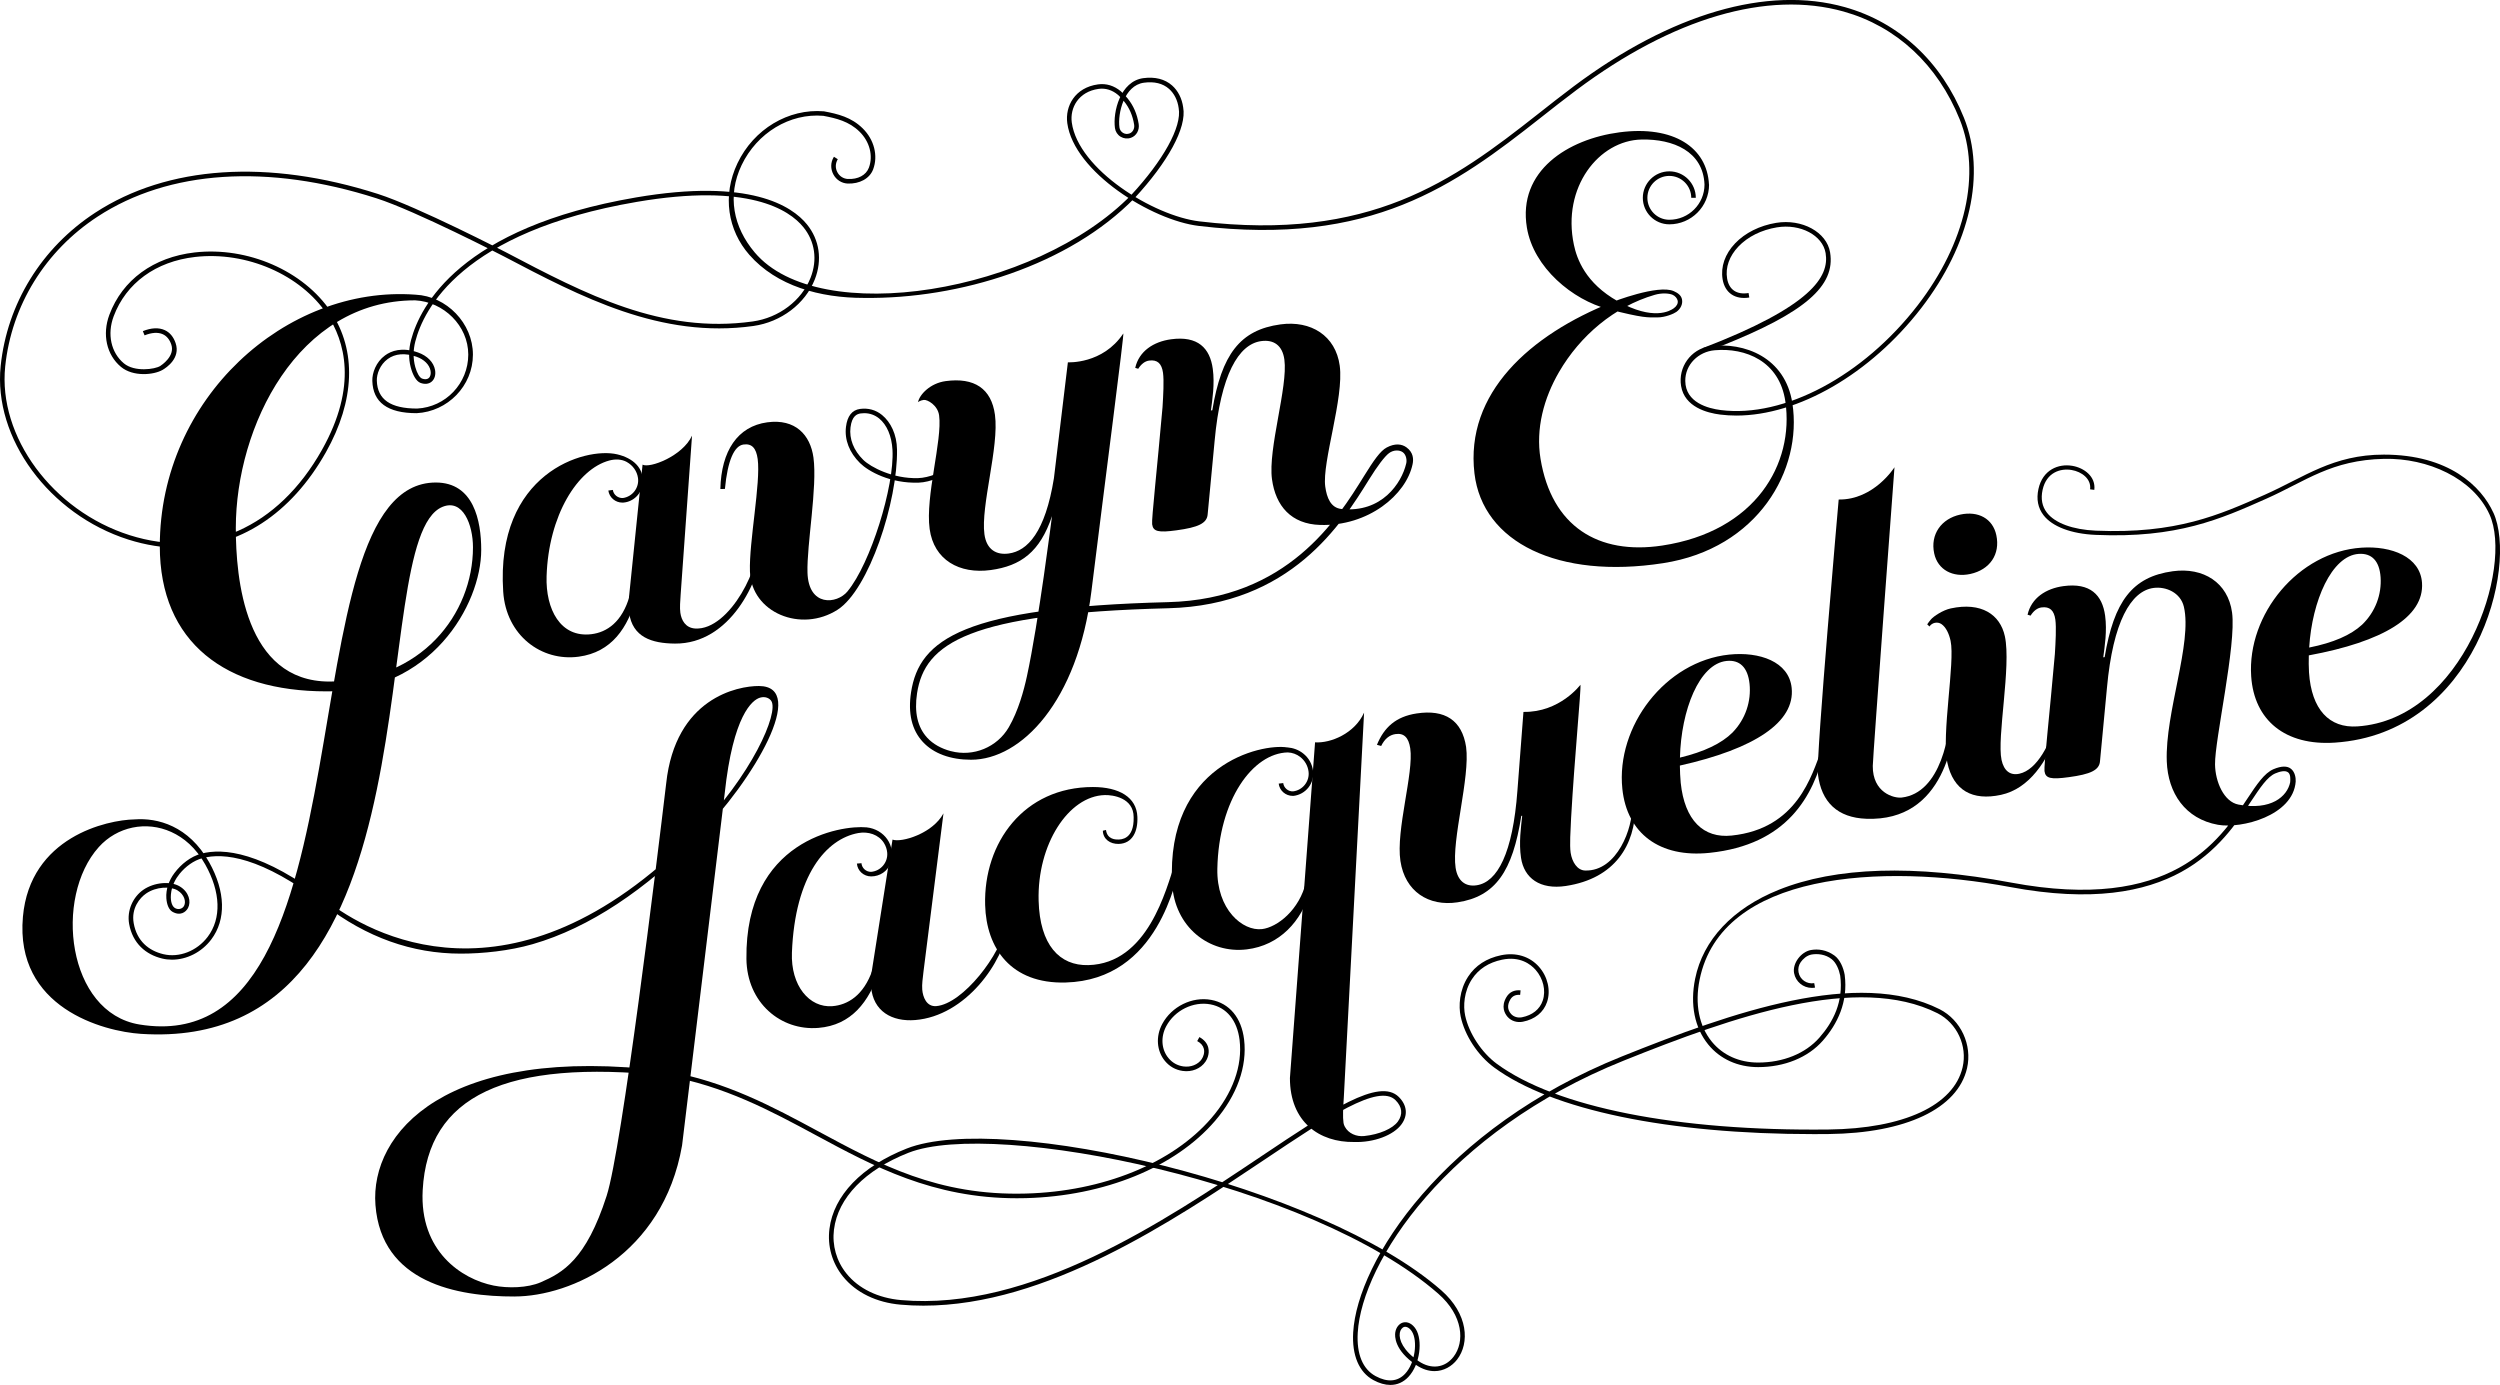
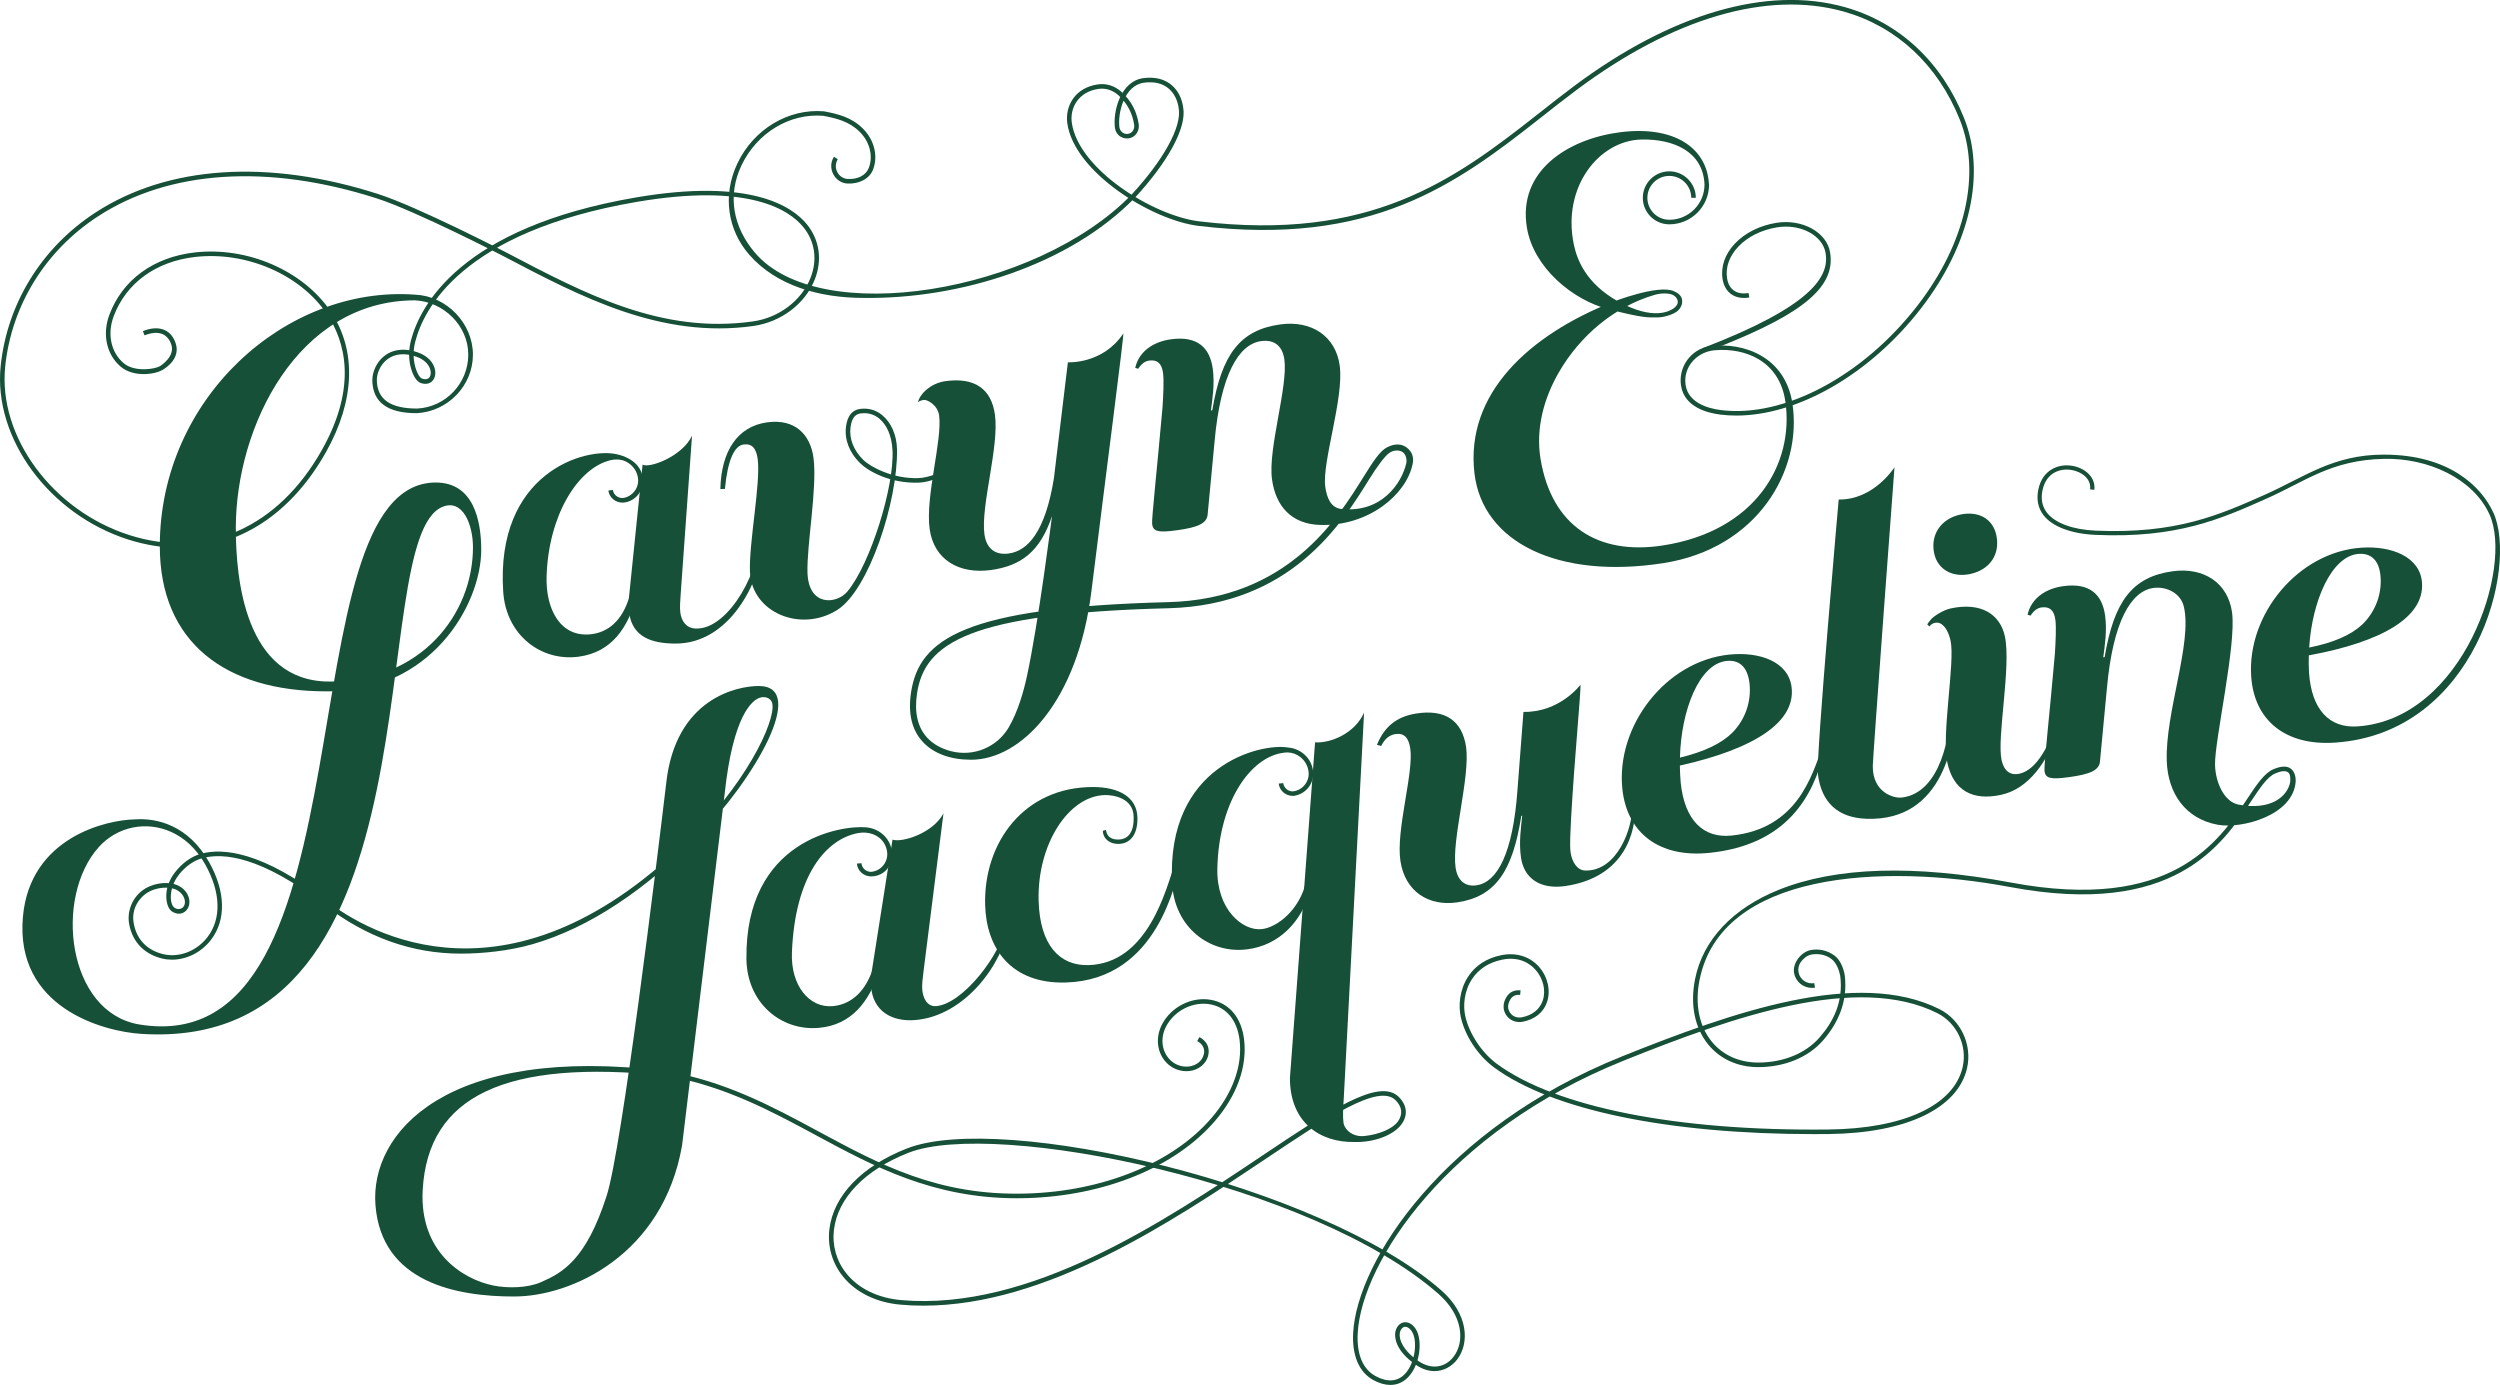
- <svg xmlns="http://www.w3.org/2000/svg" id="Layer_2" data-name="Layer 2" viewBox="0 0 888 491.92">
+ <svg xmlns="http://www.w3.org/2000/svg" fill="#175038" id="Layer_2" data-name="Layer 2" viewBox="0 0 888 491.92">
  <path d="M392.85,294.8c.41,3.41,3.52,3.43,4.37,3.4s5.66,.07,5.45-7.94c0-6.93-7.46-7.93-10.26-7.85-12.9,.34-24.03,17.52-23.49,37.53,.42,15.71,7.41,23.14,17.66,22.87,21.06-.56,27.63-26.7,30.84-36.55,.13-.44,.24-.79,.35-1.07l2.1-.15c.01,.5-.13,1.33-.59,2.66-1.72,3.91-7.42,40.39-40.81,41.29-19.35,.52-28.14-12.16-28.55-27.54-.59-22.16,13.8-41.9,38.28-41.9,9.32,0,15.53,3.63,15.8,10.6,.23,5.23-1.81,9.48-6.63,9.61-3.03,.08-5.56-1.67-5.64-4.69l1.13-.27Z" />
  <path d="M580.91,286.56c-.15,13.41-7.1,25.47-24.74,28.14-9.16,1.38-14.81-2.78-15.9-9.98-.82-5.4,0-11.04,.42-14.96l-.33,.05c-3.05,19.7-9.22,28.67-22.64,30.69-10.31,1.56-18.66-3.87-20.29-14.67-1.66-10.96,4.8-31.35,3.49-40.02-.57-3.76-2.17-5.53-5.28-5.06-2.13,.32-3.82,1.71-5.05,4.22l-1.5-.41c2.53-6.18,6.69-10.03,14.14-11.15,9.98-1.51,16.09,2.42,17.53,11.91,1.47,10.82-5.21,33.08-3.73,42.9,.72,4.74,3.54,6.83,7.47,6.23,7.36-1.11,12.85-11.31,14.49-33.65l2.14-27.93c12.92,.23,20.24-9.64,20.24-9.64,.27,1.8-2.09,25.64-3.32,47.41-.2,4.21-.55,9.62-.16,12.24,.49,3.27,2.33,6.25,5.14,6.33,11.48,.36,17.09-15.52,16.62-22.81l1.26,.15Z" />
  <path d="M648.08,266.33c-3.9,16.6-13.4,33.74-40.85,36.6-17.77,1.85-29.33-6.93-30.97-22.72-2.31-22.21,15.24-45.33,37.95-47.7,10.7-1.11,21.22,2.45,22.19,11.83,1.27,12.18-13.21,21.67-39.71,27.59,.04,1.99,.1,4.15,.3,6.12,1.39,13.33,8.05,19.79,18.09,18.74,23.29-2.43,28.45-21.32,31.97-30.67l1.03,.22Zm-32.66-6.17c4.66-4.81,6.65-11.17,6.02-17.26-.62-5.92-3.56-8.61-8.17-8.13-9.71,1.01-16.14,17.48-16.55,34.33,8.6-2.06,14.78-5.03,18.7-8.93Z" />
  <path d="M695.21,249.87c-.64,12.74-4.5,41.95-32.25,40.96-10.25-.36-16.04-5.88-17.24-15.9-.71-5.91,7.38-97.5,7.38-97.5,12.53,.18,19.82-11.46,19.82-11.46,0,0-7.68,102.8-7.71,106.11-.07,9.48,7.49,11.53,10.28,11.21,13.84-1.6,17.5-22.41,17.41-33.73l2.29,.3Z" />
  <path d="M684.55,221.76c.37-.57,.7-.99,1.31-1.73,.92-1.11,4.27-3.33,7.04-3.92,10.83-2.34,17.55,2.13,19.23,9.9,2.3,10.67-2.89,36-1.18,43.92,.84,3.88,3.07,5.6,6.31,4.9,12.74-2.75,18.8-37.17,16.14-43.23l2.26-.49c.8,12.35-4.92,46.9-24.91,51.22-10.19,2.2-16.93-1.59-19.06-11.46-2.13-9.87,2.8-35.64,1.16-43.24-.55-2.56-1.65-4.88-3.27-5.97-1.37-.92-3.3-.53-4.21,.84,0,0-.01,.02-.02,.03l-.81-.77Zm11.74-38.98c6.41-1.38,11.54,1.44,12.8,7.29,1.47,6.82-2.3,12.3-9.26,13.81-6.13,1.32-11.54-1.44-12.8-7.29-1.47-6.83,2.58-12.36,9.26-13.81Z" />
  <path d="M358.23,328.63c-1.74,13.25-15.27,32.24-33.15,33.69-8.25,.67-14.97-3.1-15.68-11.84-.13-1.65,.03-3.65,.23-5.33l7.39-46.92c3.21,1.17,14.3-2.18,18.1-9.32l-7.08,56.07c-.29,2.51-.61,4.7-.46,6.51,.21,2.64,1.51,6.16,4.99,5.88,9.43-.77,23.15-18.58,24.65-28.66l1.01-.08Z" />
  <path d="M313.98,299.43c-1.89-3.02-5.63-4.17-9.13-3.53-11.39,2.07-22.49,14.97-23.56,42.47-.46,11.74,6.19,19.68,14.39,19.02,5.31-.43,11.08-3.69,14.25-12.93l2.36,.47c-3.59,10.92-9.89,19.23-21.6,20.18-13.36,1.09-25.37-8.93-25.56-24.48-.51-42.23,33.55-47.63,42.7-46.75,6.22,.67,10.56,6.44,8.45,12.71-.96,2.87-3.78,4.71-6.81,4.71h-.05c-2.65,0-4.84-1.99-5.05-4.56l1.62-.13c.14,1.73,1.62,3.07,3.38,3.07h.03c3.42-.28,6.02-3.33,5.74-6.78-.1-1.26-.52-2.44-1.17-3.48Z" />
  <path d="M457.19,265.46c2.18,.18,4.05,.87,5.68,2.15,1.98,1.55,3.23,3.77,3.53,6.27,.26,2.1-.33,4.17-1.64,5.84-1.31,1.66-3.19,2.72-5.3,2.98-.09,0-.18,0-.26,0-2.56,0-4.71-1.87-5.01-4.36l1.61-.19c.21,1.74,1.81,3.06,3.53,2.94,1.62-.2,3.12-1.04,4.16-2.36,1.05-1.33,1.51-2.98,1.31-4.64-.25-2.06-1.29-3.9-2.92-5.19-1.3-1.02-2.85-1.58-4.47-1.64-12.39,.28-24.51,16.74-25.01,41.31-.3,14.5,9,22.27,15.9,21.44,5.29-.64,13.29-6.69,15.63-16.86l1.58,3.05c-3.16,11.05-11,19.61-22.66,21.02-13.3,1.62-25.71-7.91-26.51-23.45-2.19-42.18,31.55-49.75,40.87-48.29Z" />
  <path d="M271.04,193.17c-1.03,13.33-11.78,35.58-31.28,35.43-8.27-.06-15.11-2.28-16.3-10.97-.22-1.64-.16-3.65-.06-5.34l4.84-47.25c2.46,1.39,14.16-2.95,17.57-10.29l-4.04,56.37c-.16,2.53-.36,4.72-.11,6.53,.36,2.62,1.82,5.4,5.3,5.6,12.4,.7,24.08-23.39,21.75-31.5l2.33,1.41Z" />
  <path d="M222.69,164.12c-1.9-1.07-4.18-1.11-6.28-.54-11.31,3.04-21.57,19.53-22.26,41.08-.38,11.74,4.91,21.95,15.93,20.6,5.47-.67,10.92-4.27,13.59-13.67l2.39,.34c-3,11.1-8.83,19.74-20.47,21.32-13.28,1.81-25.82-7.54-26.85-23.06-2.79-42.14,28.99-51.51,40.49-48.81,5.51,1.3,9.6,4.75,9.05,10.37-.35,3.55-3.23,6.46-6.79,6.76-.14,.01-.27,.02-.41,.02-2.52,0-4.66-1.83-5-4.29l1.6-.22c.24,1.73,1.82,2.97,3.57,2.88,3.4-.47,5.84-3.65,5.37-7.09-.34-2.48-1.88-4.53-3.95-5.69Z" />
  <path d="M301.05,210.03c8.16-9.85,16.68-37.3,15.96-50.23-.28-4.98-2.02-8.94-4.73-11.15-1.53-1.25-3.35-1.89-5.31-1.89-.42,0-.84,.03-1.26,.09-1.31,.18-3.11,.89-3.61,4.96-.5,4.07,1.11,8.16,4.52,11.52,2.69,2.65,10.6,6.75,19.45,6.5,7.75-.22,19.42-7.78,18.51-14.52l1.6-.22c1.04,7.63-11.61,16.07-19.89,16.35-10.08,.33-17.83-4.01-20.81-6.95-3.78-3.72-5.55-8.29-4.99-12.87,.47-3.84,2.15-5.98,5-6.37,2.9-.39,5.6,.35,7.81,2.16,3.06,2.5,5.24,6.85,5.32,12.29,.29,18.43-9.97,49.73-21.1,56.87-12.95,8.31-30.64,1.09-31.14-13.58-.36-10.42,3.88-31.58,2.75-39.94-.54-3.93-2.09-5.56-5.04-5.16-3.28,.45-5.64,5.63-6.6,15.78l-1.62,.03c.32-13.57,6.15-22.26,16.65-23.69,10-1.36,15.32,4.48,16.42,12.51,1.43,10.49-2.41,30.94-2.12,40.86,.35,12.2,10.41,11.29,14.24,6.66Z" />
  <path d="M337.79,266.81c7.95,2.1,16.39-1.37,20.53-8.48,3.37-5.8,5.34-13.01,6.44-18.11,4.12-18.96,8.91-56.9,8.91-56.9-4.27,12.77-11.12,17.71-21.77,19.16-11.15,1.52-20.19-3.6-21.69-14.58-1.58-11.64,4.56-31.51,3.36-40.36-.49-3.61-4.16-5.67-5.47-5.49s-2.02,.79-2.02,.79c.54-2.69,4.31-6.72,9.82-7.47,10.16-1.38,16.24,2.63,17.51,11.98,1.54,11.31-5.11,32.42-3.74,42.42,.76,5.57,4.35,7.42,8.61,6.84,6.72-.91,12.99-7.61,16.07-26.73l4.96-41.19s12.37,.76,19.68-10.22c.46-.69-6.42,51.99-11.33,91.62-4.84,39.05-24.9,59.77-42.74,59.77-7.3,0-13.31-2.2-17.13-6.33-3.92-4.23-5.33-10.17-4.18-17.64,2.9-18.87,18.77-30.15,91.31-32.01,42.48-1.09,60.09-29.48,69.55-44.74,3.44-5.55,5.81-9,8.11-10.2,2.95-1.56,5.32-1.25,6.98-.05,2.5,1.81,2.57,4.21,2.19,6-2.27,10.87-15.7,22.07-32.84,21.57-10.25-.3-15.81-6.72-17.1-16.23-1.47-10.82,5.72-32.84,4.4-42.51-.69-5.08-3.81-7.16-8.24-6.56-8.03,1.09-14.4,11.98-16.54,35.48l-2.47,26.05c-.23,3.2-3.38,4.64-11.08,5.68-6.39,.87-8.29,.46-8.64-2.16-.25-1.8,1.79-19.95,3.69-41.58,.26-4.21,.55-9.42,.17-12.21-.45-3.28-1.98-4.74-4.93-4.34-1.43,.19-2.76,1.15-3.87,2.91l-1.07-.32c1.34-5.95,6.54-9.32,12.74-10.16,9.51-1.29,13.81,3.13,14.81,10.51,.74,5.41-.17,11.04-.66,14.78l.49-.07c3.31-19.82,9.81-28.55,24.23-30.51,10.82-1.47,19.58,4.01,21.03,14.67,1.56,11.47-6.32,34.27-5.14,42.96,.54,3.93,1.94,7.54,5.74,7.94,14.38,1.49,21.39-9.26,22.99-16.06,.33-1.12,.09-3.17-1.18-4.09-1.26-.91-3.33-.85-4.88,.3s-4.11,4.53-7.1,9.35c-9.68,15.6-27.68,44.64-71.33,45.76-71.03,1.82-86.5,12.44-89.23,30.18-1.04,6.78,.18,12.11,3.63,15.84,2.07,2.23,4.96,3.84,8.41,4.75Z" />
  <path d="M296.23,436.67c-.71,5.69,.87,11.28,4.46,15.72,4.32,5.35,11.2,8.68,19.36,9.4,45.76,4.02,93.44-27.96,128.29-51.3,24.12-16.15,41.54-27.82,48.52-20.85,2.93,2.93,3.29,6.45,.99,9.66-2.84,3.96-9.89,6.57-16.86,6.34-12.34,.17-22.81-7.09-22.81-22.72h0l8.93-119.24c5.55,.37,14.11-3.17,17.41-10.56l-7.19,136.54c-.25,3.89-.43,7.09-.11,9.22,.07,.45,.23,.88,.45,1.3,1.3,2.45,4.14,3.63,6.9,3.34,5.37-.56,10.13-2.62,11.96-5.16,1.82-2.53,1.53-5.22-.82-7.56-6.02-6.04-23.88,5.92-46.47,21.05-33.01,22.11-77.52,51.92-121.25,51.92-2.7,0-5.39-.11-8.08-.35-8.61-.75-15.88-4.3-20.48-10-3.87-4.79-5.58-10.81-4.81-16.94,1.48-11.83,11.48-22.23,27.45-28.52,33.87-13.34,147.3,13.09,189.84,50.33,9.66,8.46,10.16,18.79,5.65,24.63-1.84,2.39-4.72,4.1-8.04,4.1-2.05,0-4.26-.65-6.52-2.18-7.74-5.26-7.62-10.23-7.39-11.62,.28-1.73,1.35-3.06,2.74-3.46,1.64-.43,3.37,.45,4.58,2.39,2.38,3.82,1.61,12.39-2.68,16.94-1.78,1.89-3.96,2.84-6.39,2.84-1.88,0-3.91-.57-6.03-1.72-5.1-2.77-7.65-8.78-7.18-16.93,1.47-25.38,32.06-72.58,95.47-98.04,39.32-15.79,83.77-31.38,112.85-16.76,7.52,3.85,11.64,12.67,9.72,20.97-3.32,14.33-21.71,23.07-49.2,23.36-1.73,.02-3.45,.03-5.16,.03-51.81,0-93.03-8.55-113.6-23.66-5.8-4.26-10.47-11.38-11.9-18.14-.78-3.68-.49-9.33,2.65-14.14,2.58-3.96,6.52-6.52,11.69-7.6,5.27-1.1,10.18,.39,13.46,4.09,3.13,3.52,4.26,8.44,2.88,12.53-1.24,3.67-4.3,6.15-8.61,7-2.06,.4-4.11-.26-5.4-1.72-1.02-1.17-2.43-3.63-.42-7.02,1.06-1.79,2.79-2.63,5.03-2.41l-.15,1.61c-1.6-.13-2.75,.39-3.49,1.63-1.13,1.92-1.05,3.64,.25,5.13,.9,1.03,2.39,1.49,3.87,1.2,3.72-.73,6.35-2.84,7.39-5.93,1.2-3.55,.19-7.84-2.55-10.94-1.7-1.91-5.5-4.93-11.92-3.58-4.74,.99-8.33,3.32-10.67,6.9-2.87,4.39-3.13,9.56-2.42,12.92,1.33,6.29,5.86,13.19,11.27,17.17,20.98,15.4,63.89,23.95,117.79,23.32,26.69-.29,44.5-8.55,47.64-22.11,1.76-7.6-2-15.65-8.88-19.17-28.48-14.32-72.51,1.16-111.51,16.82-62.75,25.2-93.01,71.68-94.46,96.63-.44,7.6,1.75,12.93,6.33,15.42,4.2,2.28,7.82,2,10.47-.81,3.66-3.88,4.5-11.73,2.48-14.97-.79-1.27-1.84-1.88-2.74-1.7-.78,.22-1.43,1.06-1.6,2.16-.38,2.39,1.18,6.28,6.71,10.03,4.45,3.02,9.31,2.4,12.37-1.57,4.04-5.24,3.48-14.62-5.43-22.42-45.01-39.4-157.54-62.11-188.18-50.04-15.4,6.06-25.04,15.98-26.44,27.21" />
  <path d="M604.64,123.72c38.95-14.94,45.19-25.48,43.82-33.81-1.05-6.33-8.95-10.53-17.31-9.15-5.5,.91-10.35,3.32-13.67,6.81-3.23,3.4-4.66,7.43-4.01,11.36,.65,3.96,3.42,5.85,7.62,5.15l.26,1.6c-5.05,.82-8.68-1.66-9.48-6.49-.73-4.45,.84-8.97,4.43-12.74,3.56-3.74,8.74-6.32,14.58-7.29,9.21-1.52,17.98,3.29,19.17,10.49,1.97,11.92-8.9,21.38-38.49,33.17l-6.93,.91Z" />
  <path d="M885.65,182.13c-4.28-9.42-15.85-20.65-38.89-20.65-18.12,0-28.16,7.96-42.35,14.27-16.14,7.18-31.39,13.96-59.97,12.74-8.19-.35-14.53-2.69-17.39-6.41-1.7-2.2-2.21-4.91-1.53-8.05,1.37-6.29,6.4-7.75,10.31-7.09,3.62,.61,7.04,3.17,6.58,6.87l1.49,.19c.57-4.64-3.51-7.81-7.83-8.54-4.91-.83-10.53,1.39-12.02,8.25-.78,3.59-.17,6.71,1.81,9.29,3.13,4.07,9.89,6.62,18.51,6.99,28.97,1.26,44.35-5.61,60.65-12.86,14.07-6.26,23.01-13.74,41.84-14.15,15.46-.33,31.57,6.88,37.42,19.77,8.53,18.79-9.37,72.78-46.96,75.27-9.95,.66-16.28-5.96-17.16-19.17-.13-1.96-.11-4.09-.07-6.06,26.37-4.86,41.02-13.69,40.21-25.76-.62-9.29-10.87-13.2-21.46-12.5-22.5,1.49-40.68,23.66-39.22,45.68,1.04,15.65,12.12,24.74,29.73,23.57,49.92-3.32,65.09-62.33,56.31-81.66Zm-47.82,14.61c4.57-.3,7.37,2.46,7.76,8.33,.4,6.03-1.81,12.24-6.58,16.82-4.01,3.71-10.22,6.41-18.79,8.12,1.03-16.61,7.99-32.63,17.6-33.27Z" />
  <path d="M182.78,460.52c-20.46,.04-47.29-4.87-49.42-32.51-1.96-25.43,24.8-57.31,103.44-47.55,21.07,3.71,37.7,12.68,53.79,21.35,21.91,11.82,42.61,23,73.76,22.14,27.44-.73,52.09-10.74,65.92-26.78,7.57-8.78,11.13-18.64,10.03-27.76-.85-6.97-4.62-11.59-10.36-12.66-6.09-1.14-12.68,2.12-15.69,7.75-2.05,3.84-1.74,8.29,.79,11.33,1.37,1.65,3.14,2.65,5.26,2.96,2.65,.38,5.23-.63,6.55-2.59,.59-.88,1.1-2.3,.76-3.67-.27-1.11-1.06-2.04-2.36-2.74l.78-1.42c1.68,.92,2.78,2.22,3.15,3.78,.58,2.37-.61,4.39-.99,4.95-1.67,2.48-4.85,3.78-8.13,3.29-2.52-.37-4.63-1.56-6.27-3.53-2.95-3.55-3.33-8.7-.97-13.13,3.33-6.23,10.64-9.84,17.41-8.57,6.48,1.21,10.74,6.33,11.67,14.06,1.16,9.59-2.53,19.89-10.4,29.02-14.12,16.38-39.21,26.6-67.1,27.34-1.07,.03-2.14,.04-3.19,.04-29.88,0-50.96-11.37-71.38-22.38-15.97-8.61-32.48-17.51-53.3-21.18-56.91-5.89-84.56,7.14-86.39,40.67-1.18,21.69,13.82,31.61,25.17,33.9,5.06,1.02,12.07,.88,16.8-1.18,7.69-3.35,16.06-7.93,23.37-30.69,5.41-16.82,17.77-118.08,21.14-146.42,3.25-30.4,25.4-34.71,32.97-34.67,17.53,.1-1.77,33.4-21.79,53.62-18.4,18.58-38.28,32.23-58.64,38.09-8.22,2.37-17.71,3.35-25.51,3.35-17.29,0-33.51-5.79-48.46-17.33-22.43-17.31-35.92-18.57-43.28-16.59-3.15,.85-6,2.98-8.13,5.58-1.47,1.8-2.53,3.95-2.93,6.25-.51,2.97,.12,5.03,1.11,5.77,1.18,.88,2.81,.49,3.41-.63,.8-1.5,.13-4.04-2.34-5.53-2.45-1.47-7.51-1.37-11.14,1.13-2.21,1.52-5.34,5.21-4.4,10.54,1.13,6.33,5.31,9.75,10.51,11,5.64,1.36,11.96-1.12,15.76-6.14,4.95-6.54,4.64-15.91-.85-25.7-3.36-6-7.66-9.56-12.07-11.56-8.89-4.04-19.22-1.9-25.75,5.36-16.03,17.84-11.28,58.81,14.44,63.02,84.59,13.85,50.52-192.51,105.27-192.51,13.46,0,16.13,13.54,16.13,23.93,0,19.51-17.99,50.81-55.03,50.25-35.7,0-59.14-17.29-59.14-51.62,0-52.41,44.77-92.72,90.84-89.28,11.02,.52,20.38,10.15,20.38,21.29s-9,20.24-19.98,20.8c-10.36,0-15.52-3.85-15.75-11.47-.08-2.8,1.28-6.68,4.53-9.06,2.17-1.59,5.95-3.05,11.7-1.03,3.28,1.15,5.55,3.47,6.05,6.21,.31,1.7-.14,3.25-1.21,4.15-1,.85-2.4,1.01-3.93,.46-1.56-.57-2.78-2.82-3.51-5.59-.83-3.18-.71-6.53,.14-9.71,3.21-12.04,17.41-39.9,79.89-50.59,40.42-6.91,55.38,3.02,60.7,9.55,4.5,5.53,5.52,12.66,2.81,19.57-3.4,8.66-11.97,15.15-21.82,16.54-32.82,4.62-61.23-10.32-88.7-24.76,0,0-31.19-16.12-45.19-20.6-38.57-12.34-73.74-10.03-99.04,6.51C16.07,89.09,4.1,108.49,1.85,130.14c-2.59,24.92,16.82,51.25,44.19,59.95,27.25,8.65,52.79-2.66,68.31-30.28,12.81-22.8,8.08-38.76,1.85-48.13-9.37-14.11-28.66-22.49-46.89-20.41-13.98,1.6-24.53,9.29-28.94,21.09-2.37,6.34-.94,12.9,3.64,16.71,3.79,3.15,11.04,2.12,12.92,.92,.34-.22,5.32-3.45,3.92-7.59-.61-1.8-1.62-3.03-3-3.67-1.7-.78-3.94-.64-6.5,.39l-.61-1.5c2.99-1.21,5.67-1.33,7.78-.36,1.8,.82,3.1,2.38,3.86,4.62,1.82,5.34-3.28,8.72-4.61,9.49-3.19,1.86-10.53,2.51-14.8-1.05-5.12-4.26-6.73-11.53-4.12-18.52,4.64-12.39,15.67-20.45,30.28-22.13,18.81-2.15,38.73,6.53,48.43,21.12,9.16,13.78,8.53,31.48-1.78,49.82-12.4,22.06-31.05,33.98-51.92,33.98-5.95,0-12.08-.97-18.3-2.94C17.48,182.71-2.43,155.63,.24,129.97c2.3-22.14,14.53-41.97,33.55-54.4,25.71-16.8,61.37-19.18,100.42-6.69,14.13,4.52,45.45,20.71,45.45,20.71,28.49,14.98,55.4,29.11,87.72,24.59,9.29-1.3,17.35-7.4,20.54-15.53,2.49-6.35,1.56-12.9-2.56-17.96-5.09-6.26-19.56-15.75-59.17-8.98-62.24,10.65-75.76,38.18-78.68,49.61-.76,2.97-.82,6.1,0,9.05,.61,2.2,1.53,3.78,2.43,4.11,.97,.35,1.78,.29,2.33-.17,.61-.52,.87-1.52,.66-2.62-.4-2.16-2.27-4.02-5-4.98-4.03-1.41-7.56-1.13-10.21,.81-2.77,2.03-3.94,5.33-3.87,7.7,.2,6.67,4.86,9.9,14.31,9.9,10.13-.51,18.17-8.93,18.17-19.18s-8.74-18.74-18.87-19.26c-41.77,0-63.7,44.92-63.7,80.85,0,17.68,3.1,54.56,33.27,54.56,32.65,0,50.97-24.05,50.97-47.7,0-7.95-3.57-17.35-10.86-14.34-28.37,11.73,1.81,194.2-107.03,187.18-13.44-.87-44.85-9.26-41.97-41.59,2.53-28.37,29.88-34.42,39.68-34.59,8.13-.61,19.19,2.24,26.47,15.21,5.82,10.38,6.09,20.39,.73,27.47-3.41,4.51-8.71,7.15-13.93,7.15-1.18,0-2.35-.13-3.49-.41-5.78-1.39-10.5-5.39-11.73-12.29-.86-4.82,1.39-9.62,5.07-12.15,3.82-2.63,9.6-3.16,12.9-1.18,3.34,2,4.11,5.48,2.94,7.68-.78,1.45-2.74,2.93-5.53,1.33-1.25-.72-2-2.52-2.16-4.77-.23-3.22,.92-6.38,2.86-8.97,2.39-3.19,5.77-5.88,9.51-6.89,7.73-2.07,21.74-.84,44.69,16.88,14.19,10.96,65.54,41.6,130.47-23.98,20.56-20.76,30.1-43.03,27.33-47.17-.64-.96-2.13-1.69-3.96-1.16-2.76,.79-9.6,6.18-12.58,34.04l-15.14,125.02c-6.81,39.02-39.43,53.65-59.52,53.65Z" />
  <path d="M607.06,65.56c0,7.79-6.33,14.12-14.12,14.12-5.19,0-9.41-4.22-9.41-9.41s4.22-9.41,9.41-9.41,9.41,4.22,9.41,9.41h-1.62c0-4.3-3.5-7.79-7.79-7.79s-7.79,3.49-7.79,7.79,3.49,7.79,7.79,7.79c6.89,0,12.5-5.61,12.5-12.5-.47-11.82-11.13-16.23-22.36-16-15.14,.31-28.36,16.92-24.03,37.4,1.06,5.04,4.13,13.59,15.55,20.02,12.74,7.1,18.66,3.44,19.94,2.51,1.02-.74,1.56-1.7,1.37-2.69-.16-.84-.95-1.74-1.85-2.11-1.19-.48-3.65-.74-6.35,.05-14.3,4.17-26.45,14.5-33.93,27.38-5.4,9.29-8.35,20.13-6.58,30.88,3.94,23.91,20.43,34.22,43.22,30.78,33.17-5.01,46.94-29.05,43.74-51.17-2.09-14.42-14.25-19.16-25.11-18.2-5.79,.51-10.5,5.09-10.44,10.91,.08,7.68,8.11,9.77,12.65,10.34,22.46,2.83,50.58-12.15,69.92-37.24,17.05-22.12,22.63-46.78,14.93-65.96-7.82-19.47-22.47-33.09-41.25-38.36-27.02-7.58-60.69,2.3-94.83,27.83-4.37,3.26-8.69,6.67-12.88,9.97-30.25,23.84-59.98,45.66-121.32,38.35-16.75-2-44.35-19.14-46.73-36.5-.82-5.99,2.67-12.65,10.93-13.78,2.93-.39,5.68,.44,8.13,2.49,1.37,1.27,2.37,2.5,2.37,2.5,2.05,2.5,3.37,5.56,3.93,9.07,.34,2.16-.8,4.22-2.72,4.9-1.23,.45-2.58,.31-3.69-.36-1.11-.67-1.84-1.8-2.02-3.08-.79-5.76,1.9-16.61,10.06-17.73,4.16-.56,7.67,.33,10.23,2.59,2.11,1.86,3.51,4.62,3.94,7.76,1.36,7.29-5.56,19.6-17.2,32.19-23.32,23.9-62.26,35.96-96.22,35.52-15.65,0-30.95-4.22-40.68-15.31-7.59-8.64-9.72-21-4.19-32.56,5.77-12.08,18.07-19.46,30.69-18.41,5,.94,9.74,2.09,13.77,6.06,4.08,4,5.53,9.72,3.71,14.56-1.23,3.27-4.82,5.21-9.07,5.04-2.13-.11-4.03-1.32-5.06-3.26-1.04-1.95-1.01-4.22,.1-6.08l.11-.18,1.36,.87c-.89,1.5-.92,3.17-.15,4.62,.76,1.43,2.15,2.32,3.71,2.4,3.63,.19,6.48-1.35,7.48-3.99,1.6-4.24,.29-9.28-3.33-12.83-3.71-3.64-8.2-4.73-12.86-5.61-11.87-1.01-23.53,6.03-29.01,17.51-5.22,10.93-2.93,22.02,4.64,31,22.84,27.14,99.82,14.39,133.82-20.46,11.12-12.03,18.03-24.11,16.78-30.82-.38-2.79-1.6-5.19-3.42-6.8-2.22-1.96-5.24-2.69-8.94-2.19-6.99,.95-9.36,10.86-8.67,15.9,.11,.8,.57,1.49,1.25,1.91,.7,.43,1.52,.51,2.31,.22,1.18-.42,1.88-1.74,1.66-3.12-.51-3.23-1.72-6.02-3.59-8.3-.8-1.07-2.15-2.29-2.15-2.29-2.09-1.75-4.42-2.46-6.87-2.13-7.2,.99-10.25,6.76-9.54,11.95,2.28,16.67,29.05,33.17,45.31,35.11,60.6,7.22,90.18-14.41,120.13-38.01,4.19-3.3,8.52-6.72,12.91-10,34.55-25.83,68.73-35.81,96.23-28.09,19.28,5.41,34.31,19.37,42.32,39.32,7.92,19.72,2.25,44.98-15.15,67.55-18.09,23.46-43.79,38.21-65.7,38.21-1.94,0-3.84-.12-5.71-.35-4.67-.58-12.68-2.68-13.92-10.15-1.1-6.7,3.45-13.05,10.15-14.15,12.35-1.55,26.85,3.94,29.38,20.27,3.67,23.71-12.27,51.61-45.92,56.81-37.2,5.76-64.1-7.34-67-31.87-3.37-28.53,19.72-49.26,48.91-60.84,.05-.05,16.31-6.4,21.88-3.92,1.46,.65,2.65,1.49,2.93,2.95,.31,1.61-.45,3.31-1.99,4.42-.88,.64-3.9,1.97-6.82,1.97-3.37,0-4.83,.3-17.43-2.95-12.6-3.25-26.51-14.72-28.86-28.96-3.33-20.19,14.64-31.44,32.89-33.84,19.36-2.54,31.13,5.48,31.79,18.53Z" />
  <path d="M653.62,346.47c-.39-2.02-1.39-4.5-3.01-5.78-2.21-1.75-5.04-2-7.09-1.65-1.81,.31-3.16,1.66-3.9,2.71-.73,1.05-1.01,2.32-.78,3.59,.47,2.6,2.97,4.33,5.57,3.87l.29,1.59c-.38,.07-.76,.1-1.14,.1-3.05,0-5.75-2.18-6.31-5.28-.62-3.48,2.51-7.55,5.99-8.17,2.49-.44,5.47-.11,8.31,1.92,2.05,1.47,3.24,4.4,3.68,6.88,1.27,9.72-2.61,17.52-7.77,23.4-5.24,5.97-13.61,9.39-22.97,9.39-7.19,0-13.48-2.84-17.7-8-4.87-5.95-6.53-14.25-4.68-23.38,2.79-13.79,13.33-25.01,29.68-31.59,20.28-8.16,48.05-9.03,82.54-2.58,57.09,10.68,73.87-14.64,83.9-29.77,3.38-5.09,6.05-9.12,9.33-10.51,2.8-1.18,4.91-1.22,6.25-.09,1.35,1.13,1.69,3.11,1.62,4.49-.89,12.13-19.28,16.85-27.63,15.35-11.59-2.09-17.75-11.24-18.16-22.51-.64-17.31,9.12-42.01,6.07-54.94-1.18-4.99-6.35-7.27-10.78-6.67-8.03,1.09-14.4,11.98-16.54,35.48l-2.47,26.05c-.23,3.2-3.38,4.64-11.08,5.68-6.39,.87-8.29,.46-8.64-2.16-.25-1.8,1.79-19.95,3.69-41.58,.26-4.21,.55-9.42,.17-12.21-.45-3.28-1.98-4.74-4.93-4.34-1.43,.19-2.76,1.15-3.87,2.91l-1.07-.32c1.34-5.95,6.54-9.32,12.74-10.16,9.51-1.29,13.81,3.13,14.81,10.51,.74,5.41-.17,11.04-.66,14.78l.49-.07c3.31-19.82,9.81-28.55,24.23-30.51,10.82-1.47,19.58,4.01,21.03,14.67,1.56,11.47-6.18,45.2-6.05,53.97,.09,6.15,3.15,13.28,8.34,14.25,11.48,2.17,17.32-2.83,18.35-7.94,.09-1.13,.16-2.77-.7-3.48-1.05-.87-3.07-.3-4.58,.34-2.83,1.2-5.38,5.04-8.61,9.91-10.25,15.46-27.41,41.35-85.55,30.46-46.08-8.62-102.63-5.18-110.33,32.9-1.75,8.65-.2,16.47,4.35,22.04,3.91,4.77,9.74,7.4,16.44,7.4,8.9,0,16.82-3.22,21.75-8.84,4.91-5.59,8.62-12.73,7.39-22.1Z" />
</svg>
